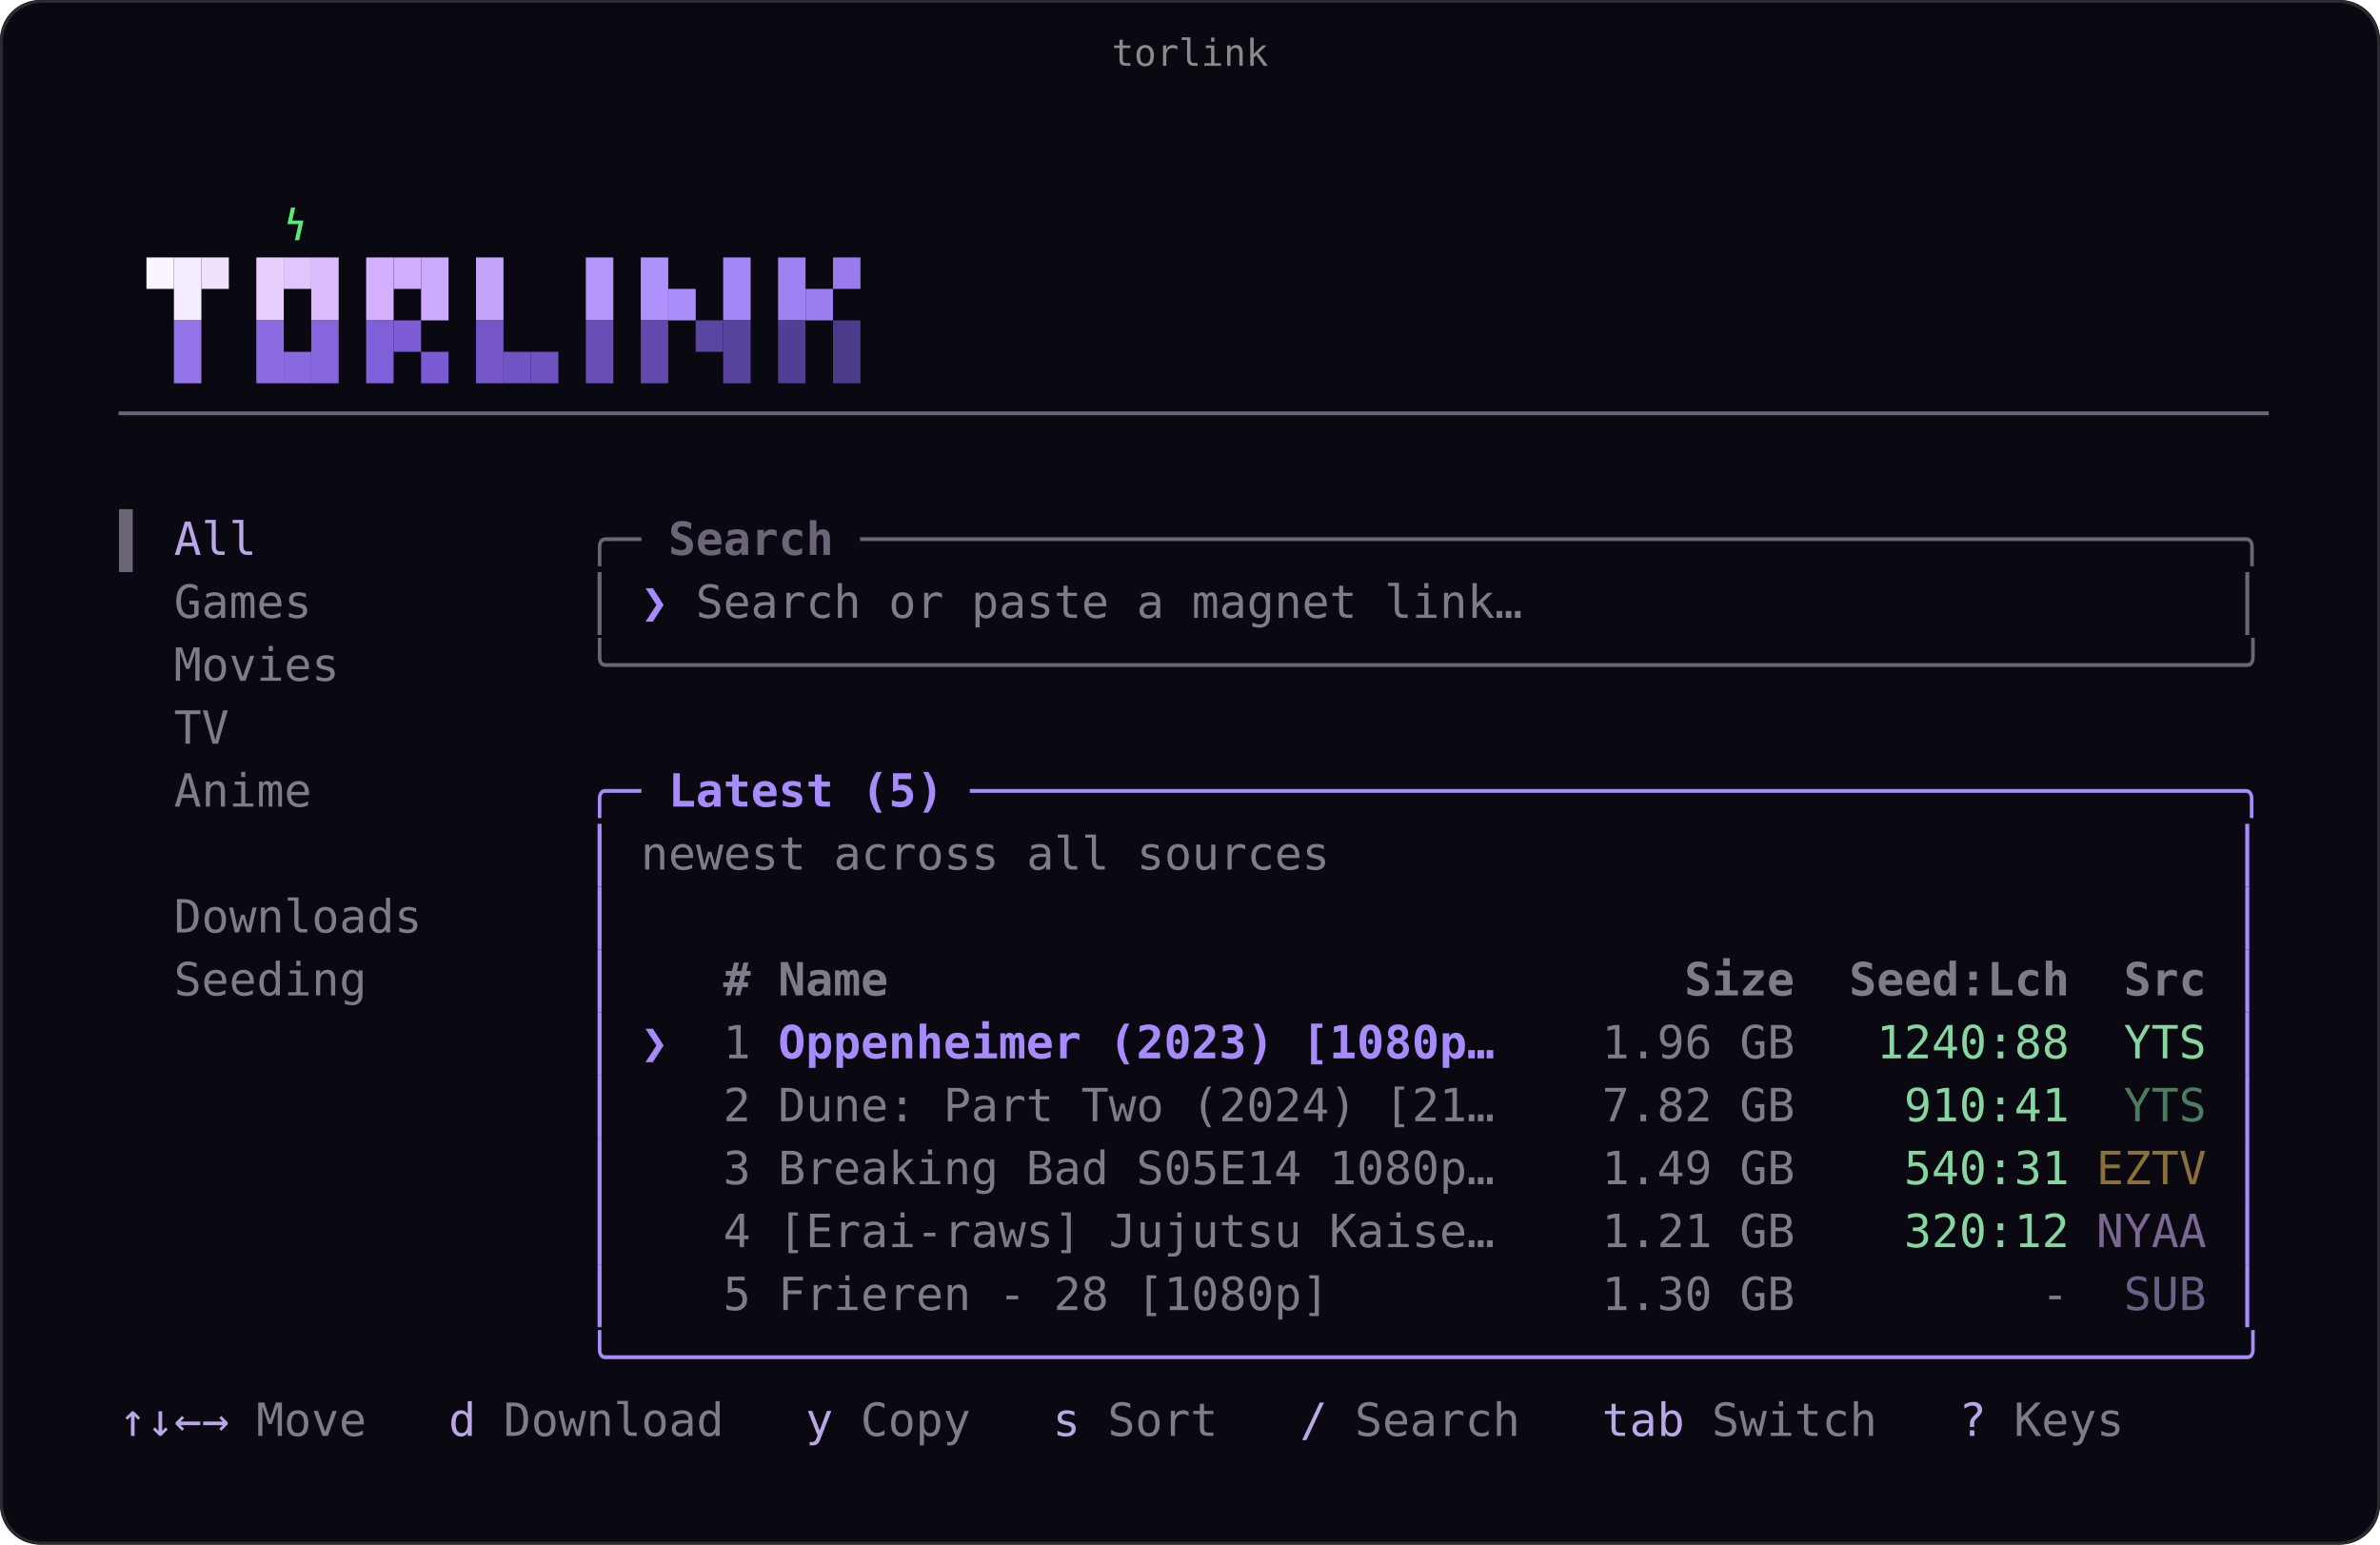
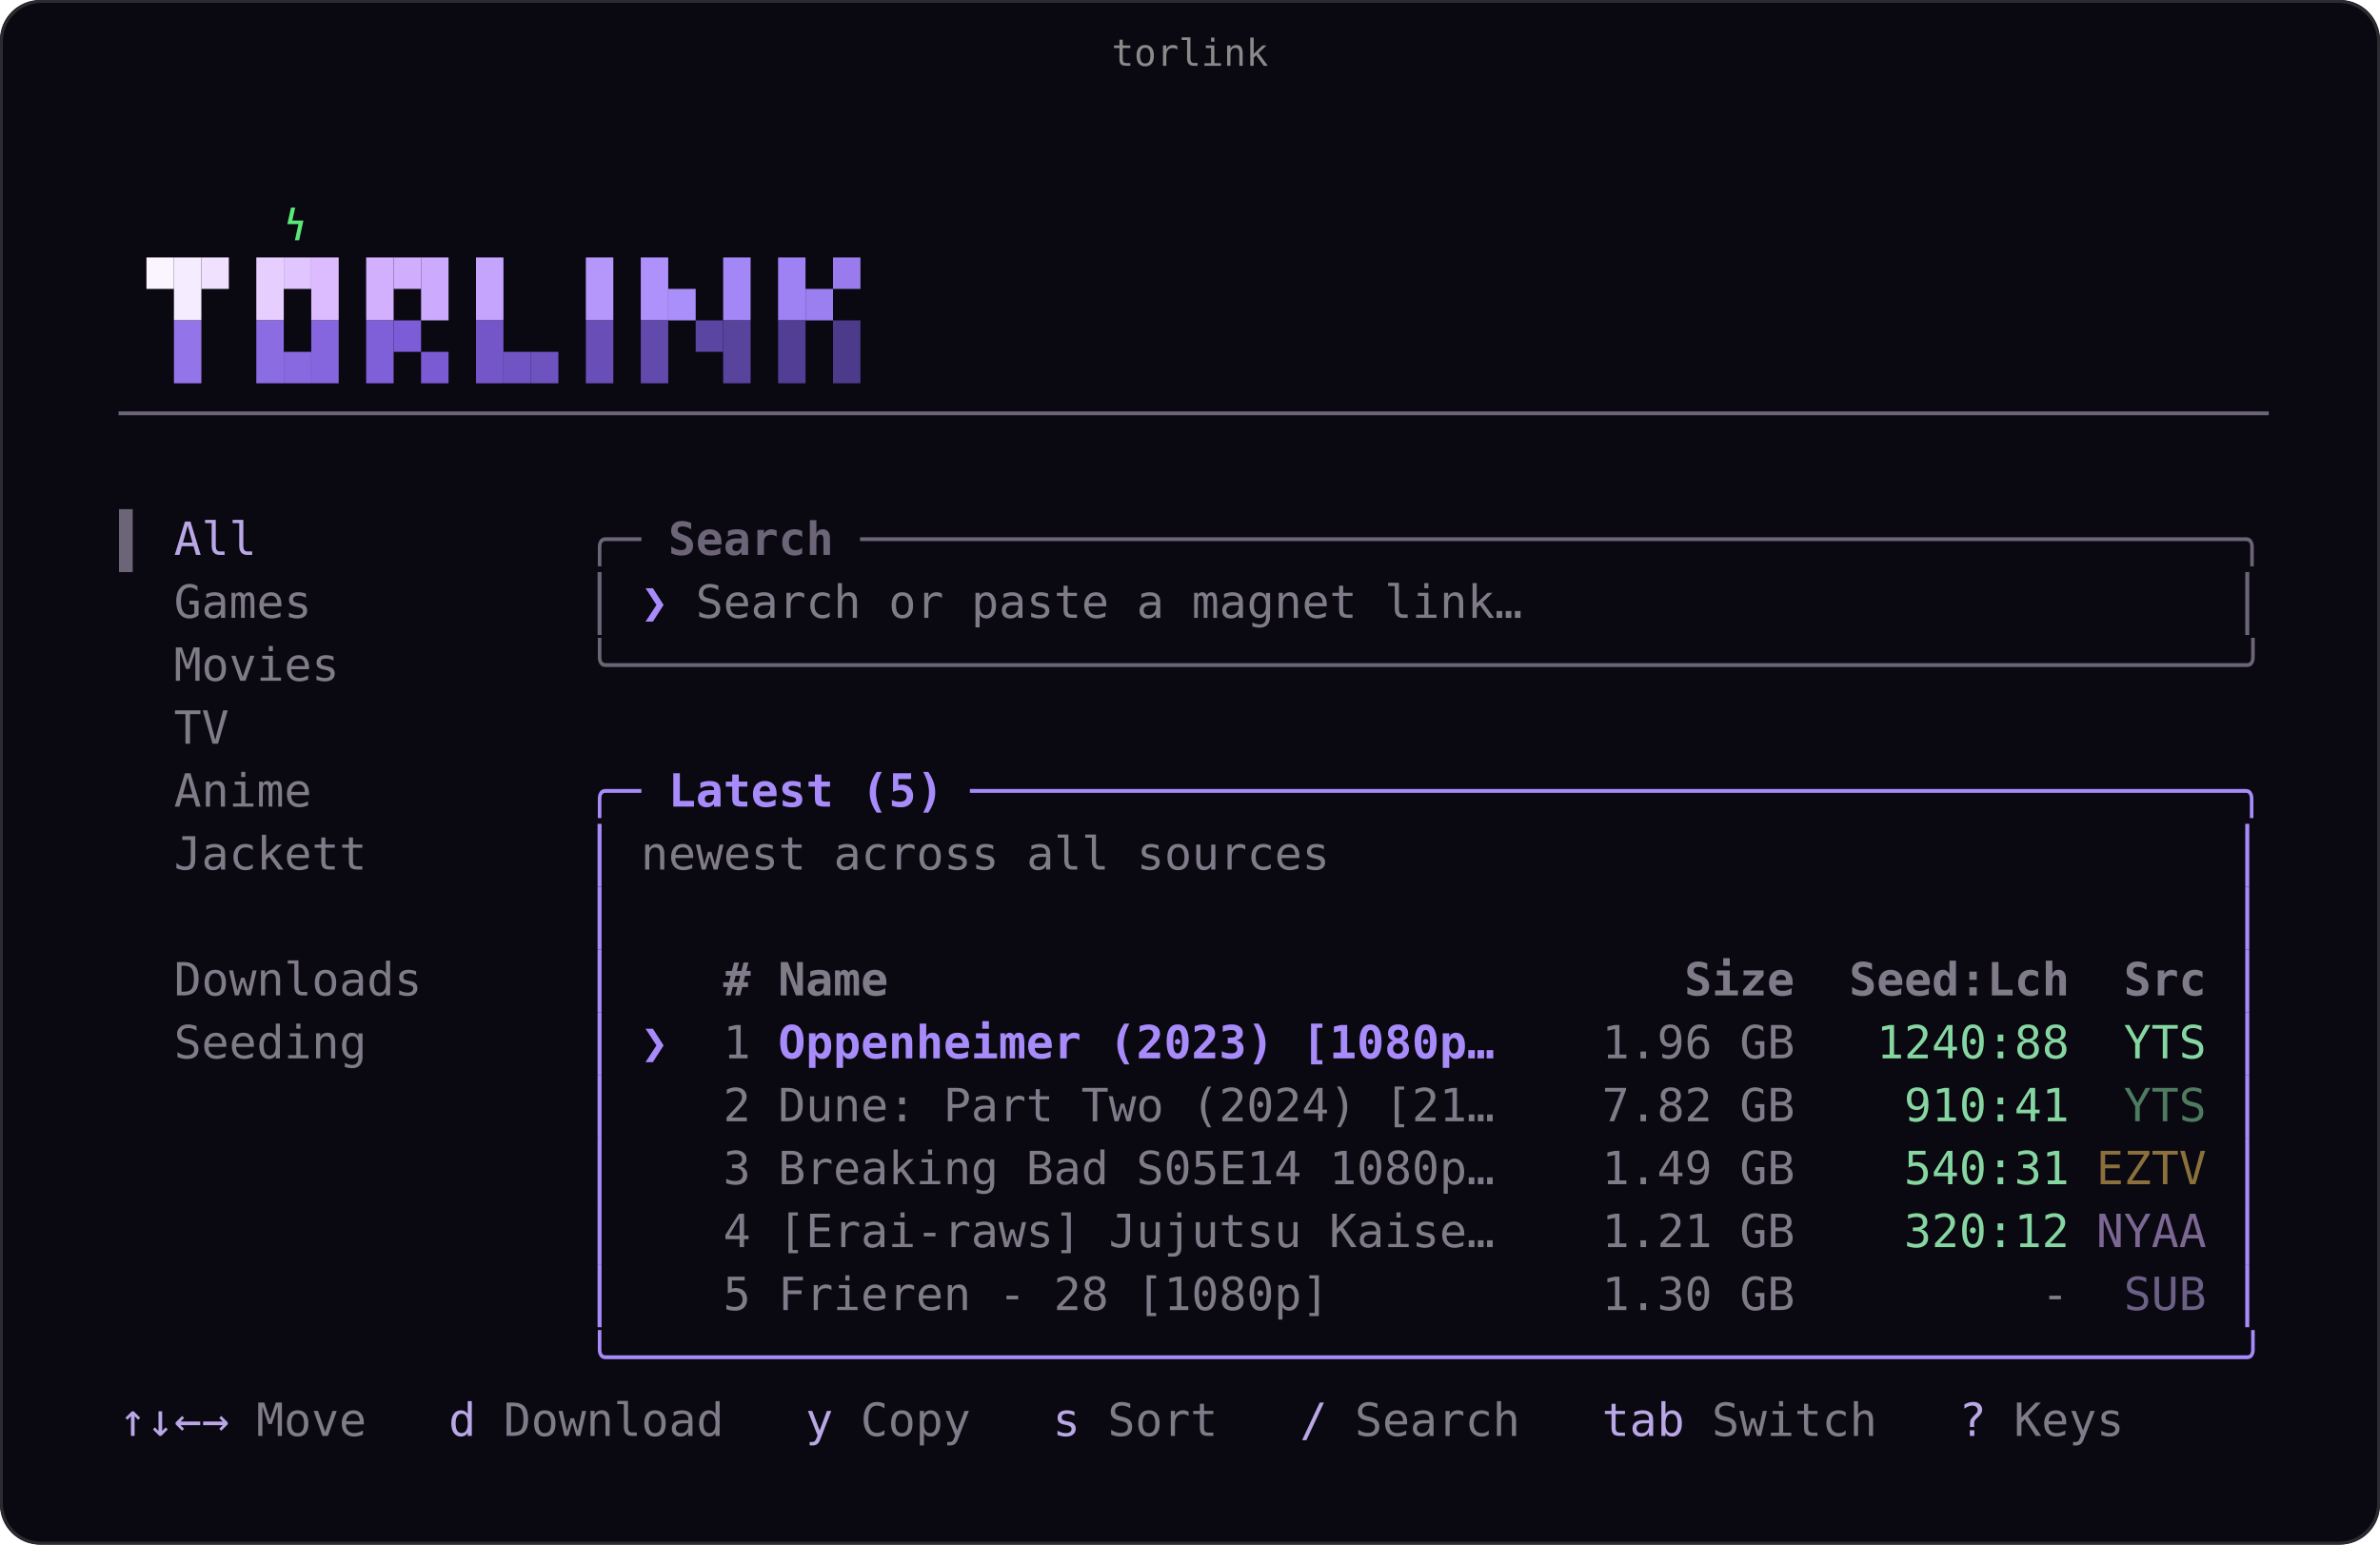
<svg xmlns="http://www.w3.org/2000/svg" width="832" height="540" viewBox="0 0 832 540" style="max-width: 832px; width: 100%; height: auto;" role="img">
  <rect width="100%" height="100%" rx="14" fill="#0a0810" />
  <rect x="0.5" y="0.5" width="831" height="539" rx="14" fill="none" stroke="#2d2b31" stroke-width="1" />
  <text x="416" y="23" text-anchor="middle" font-family="ui-monospace, &quot;Cascadia Mono&quot;, &quot;SF Mono&quot;, Menlo, Consolas, &quot;DejaVu Sans Mono&quot;, monospace" font-size="13" fill="#8a8a8a">torlink</text>
  <g font-family="ui-monospace, &quot;Cascadia Mono&quot;, &quot;SF Mono&quot;, Menlo, Consolas, &quot;DejaVu Sans Mono&quot;, monospace" font-size="16" fill="#ddd8ea">
    <text x="99.2" y="84" textLength="9.6" lengthAdjust="spacingAndGlyphs" xml:space="preserve" fill="#5ae87a" font-weight="600">𐓏</text>
    <rect x="51.2" y="90" width="9.6" height="11" fill="#faf5ff" />
    <rect x="60.8" y="90" width="9.6" height="22" fill="#f5ecff" />
    <rect x="70.4" y="90" width="9.6" height="11" fill="#f0e2ff" />
    <rect x="89.6" y="90" width="9.6" height="22" fill="#e6cffe" />
    <rect x="99.2" y="90" width="9.6" height="11" fill="#e1c5fe" />
    <rect x="108.8" y="90" width="9.6" height="22" fill="#dcbcfe" />
    <rect x="128" y="90" width="9.6" height="22" fill="#d3b0fe" />
    <rect x="137.6" y="90" width="9.6" height="11" fill="#d0adfd" />
    <rect x="147.2" y="90" width="9.6" height="22" fill="#ccaafd" />
    <rect x="166.4" y="90" width="9.6" height="22" fill="#c4a4fc" />
    <rect x="204.8" y="90" width="9.6" height="22" fill="#b597fb" />
    <rect x="224" y="90" width="9.6" height="22" fill="#ae91fb" />
    <rect x="233.6" y="101" width="9.6" height="11" fill="#aa8efa" />
    <rect x="252.8" y="90" width="9.6" height="22" fill="#a487f7" />
    <rect x="272" y="90" width="9.6" height="22" fill="#9e81f3" />
    <rect x="281.6" y="101" width="9.6" height="11" fill="#9b7ef0" />
    <rect x="291.2" y="90" width="9.6" height="11" fill="#997bee" />
    <rect x="60.8" y="112" width="9.6" height="22" fill="#9375e9" />
    <rect x="89.6" y="112" width="9.6" height="22" fill="#8b6ce2" />
    <rect x="99.2" y="123" width="9.6" height="11" fill="#8869e0" />
    <rect x="108.8" y="112" width="9.6" height="22" fill="#8566de" />
    <rect x="128" y="112" width="9.6" height="22" fill="#8060d9" />
    <rect x="137.6" y="112" width="9.6" height="11" fill="#7d5dd7" />
    <rect x="147.2" y="123" width="9.6" height="11" fill="#7a5bd3" />
    <rect x="166.4" y="112" width="9.6" height="22" fill="#7456c9" />
    <rect x="176" y="123" width="9.6" height="11" fill="#7154c4" />
    <rect x="185.6" y="123" width="9.6" height="11" fill="#6e52c0" />
    <rect x="204.8" y="112" width="9.6" height="22" fill="#684eb6" />
    <rect x="224" y="112" width="9.6" height="22" fill="#6249ac" />
    <rect x="243.2" y="112" width="9.6" height="11" fill="#5b45a2" />
    <rect x="252.8" y="112" width="9.6" height="22" fill="#58439d" />
    <rect x="272" y="112" width="9.6" height="22" fill="#523e94" />
    <rect x="291.2" y="112" width="9.6" height="22" fill="#4c3a8a" />
    <text x="41.6" y="150" textLength="748.8" lengthAdjust="spacingAndGlyphs" xml:space="preserve" fill="#6b6577">──────────────────────────────────────────────────────────────────────────────</text>
    <rect x="41.6" y="178" width="4.8" height="22" fill="#6b6577" />
    <text x="60.8" y="194" textLength="28.8" lengthAdjust="spacingAndGlyphs" xml:space="preserve" fill="#b9a7e6">All</text>
    <text x="204.8" y="194" textLength="19.2" lengthAdjust="spacingAndGlyphs" xml:space="preserve" fill="#6b6577">╭─</text>
    <text x="233.6" y="194" textLength="57.6" lengthAdjust="spacingAndGlyphs" xml:space="preserve" fill="#6b6577" font-weight="600">Search</text>
    <text x="300.8" y="194" textLength="489.6" lengthAdjust="spacingAndGlyphs" xml:space="preserve" fill="#6b6577">──────────────────────────────────────────────────╮</text>
    <text x="60.8" y="216" textLength="48" lengthAdjust="spacingAndGlyphs" xml:space="preserve" fill-opacity="0.55">Games</text>
    <rect x="208.9" y="200" width="1.4" height="22" fill="#6b6577" />
    <text x="224" y="216" textLength="9.6" lengthAdjust="spacingAndGlyphs" xml:space="preserve" fill="#a78bfa">❯</text>
    <text x="243.2" y="216" textLength="288" lengthAdjust="spacingAndGlyphs" xml:space="preserve" fill-opacity="0.55">Search or paste a magnet link…</text>
    <rect x="784.9" y="200" width="1.4" height="22" fill="#6b6577" />
    <text x="60.8" y="238" textLength="57.6" lengthAdjust="spacingAndGlyphs" xml:space="preserve" fill-opacity="0.55">Movies</text>
    <text x="204.8" y="238" textLength="585.6" lengthAdjust="spacingAndGlyphs" xml:space="preserve" fill="#6b6577">╰───────────────────────────────────────────────────────────╯</text>
    <text x="60.8" y="260" textLength="19.2" lengthAdjust="spacingAndGlyphs" xml:space="preserve" fill-opacity="0.55">TV</text>
    <text x="60.8" y="282" textLength="48" lengthAdjust="spacingAndGlyphs" xml:space="preserve" fill-opacity="0.55">Anime</text>
    <text x="204.8" y="282" textLength="19.2" lengthAdjust="spacingAndGlyphs" xml:space="preserve" fill="#a78bfa">╭─</text>
    <text x="233.6" y="282" textLength="96" lengthAdjust="spacingAndGlyphs" xml:space="preserve" fill="#a78bfa" font-weight="600">Latest (5)</text>
    <text x="339.2" y="282" textLength="451.2" lengthAdjust="spacingAndGlyphs" xml:space="preserve" fill="#a78bfa">──────────────────────────────────────────────╮</text>
+     <text x="60.8" y="304" textLength="67.2" lengthAdjust="spacingAndGlyphs" xml:space="preserve" fill-opacity="0.55">Jackett</text>
    <rect x="208.9" y="288" width="1.4" height="22" fill="#a78bfa" />
    <text x="224" y="304" textLength="240" lengthAdjust="spacingAndGlyphs" xml:space="preserve" fill-opacity="0.55">newest across all sources</text>
    <rect x="784.9" y="288" width="1.4" height="22" fill="#a78bfa" />
-     <text x="60.8" y="326" textLength="86.4" lengthAdjust="spacingAndGlyphs" xml:space="preserve" fill-opacity="0.55">Downloads</text>
    <rect x="208.9" y="310" width="1.4" height="22" fill="#a78bfa" />
    <rect x="784.9" y="310" width="1.4" height="22" fill="#a78bfa" />
-     <text x="60.8" y="348" textLength="67.2" lengthAdjust="spacingAndGlyphs" xml:space="preserve" fill-opacity="0.55">Seeding</text>
+     <text x="60.8" y="348" textLength="86.4" lengthAdjust="spacingAndGlyphs" xml:space="preserve" fill-opacity="0.55">Downloads</text>
    <rect x="208.9" y="332" width="1.4" height="22" fill="#a78bfa" />
    <text x="252.8" y="348" textLength="9.6" lengthAdjust="spacingAndGlyphs" xml:space="preserve" fill-opacity="0.55" font-weight="600">#</text>
    <text x="272" y="348" textLength="38.4" lengthAdjust="spacingAndGlyphs" xml:space="preserve" fill-opacity="0.55" font-weight="600">Name</text>
    <text x="588.8" y="348" textLength="38.4" lengthAdjust="spacingAndGlyphs" xml:space="preserve" fill-opacity="0.55" font-weight="600">Size</text>
    <text x="646.4" y="348" textLength="76.8" lengthAdjust="spacingAndGlyphs" xml:space="preserve" fill-opacity="0.55" font-weight="600">Seed:Lch</text>
    <text x="742.4" y="348" textLength="28.8" lengthAdjust="spacingAndGlyphs" xml:space="preserve" fill-opacity="0.55" font-weight="600">Src</text>
    <rect x="784.9" y="332" width="1.4" height="22" fill="#a78bfa" />
+     <text x="60.8" y="370" textLength="67.2" lengthAdjust="spacingAndGlyphs" xml:space="preserve" fill-opacity="0.55">Seeding</text>
    <rect x="208.9" y="354" width="1.4" height="22" fill="#a78bfa" />
    <text x="224" y="370" textLength="9.6" lengthAdjust="spacingAndGlyphs" xml:space="preserve" fill="#a78bfa">❯</text>
    <text x="252.8" y="370" textLength="9.6" lengthAdjust="spacingAndGlyphs" xml:space="preserve" fill-opacity="0.55">1</text>
    <text x="272" y="370" textLength="249.6" lengthAdjust="spacingAndGlyphs" xml:space="preserve" fill="#a78bfa" font-weight="600">Oppenheimer (2023) [1080p…</text>
    <text x="560" y="370" textLength="67.2" lengthAdjust="spacingAndGlyphs" xml:space="preserve" fill-opacity="0.55">1.96 GB</text>
    <text x="656" y="370" textLength="67.2" lengthAdjust="spacingAndGlyphs" xml:space="preserve" fill="#86d6a2">1240:88</text>
    <text x="742.4" y="370" textLength="28.8" lengthAdjust="spacingAndGlyphs" xml:space="preserve" fill="#86d6a2">YTS</text>
    <rect x="784.9" y="354" width="1.4" height="22" fill="#a78bfa" />
    <rect x="208.9" y="376" width="1.4" height="22" fill="#a78bfa" />
    <text x="252.8" y="392" textLength="9.6" lengthAdjust="spacingAndGlyphs" xml:space="preserve" fill-opacity="0.55">2</text>
    <text x="272" y="392" textLength="249.6" lengthAdjust="spacingAndGlyphs" xml:space="preserve" fill-opacity="0.55">Dune: Part Two (2024) [21…</text>
    <text x="560" y="392" textLength="67.2" lengthAdjust="spacingAndGlyphs" xml:space="preserve" fill-opacity="0.55">7.82 GB</text>
    <text x="665.6" y="392" textLength="57.6" lengthAdjust="spacingAndGlyphs" xml:space="preserve" fill="#86d6a2">910:41</text>
    <text x="742.4" y="392" textLength="28.8" lengthAdjust="spacingAndGlyphs" xml:space="preserve" fill="#86d6a2" fill-opacity="0.55">YTS</text>
    <rect x="784.9" y="376" width="1.4" height="22" fill="#a78bfa" />
    <rect x="208.9" y="398" width="1.4" height="22" fill="#a78bfa" />
    <text x="252.8" y="414" textLength="9.6" lengthAdjust="spacingAndGlyphs" xml:space="preserve" fill-opacity="0.55">3</text>
    <text x="272" y="414" textLength="249.6" lengthAdjust="spacingAndGlyphs" xml:space="preserve" fill-opacity="0.55">Breaking Bad S05E14 1080p…</text>
    <text x="560" y="414" textLength="67.2" lengthAdjust="spacingAndGlyphs" xml:space="preserve" fill-opacity="0.55">1.49 GB</text>
    <text x="665.6" y="414" textLength="57.6" lengthAdjust="spacingAndGlyphs" xml:space="preserve" fill="#86d6a2">540:31</text>
    <text x="732.8" y="414" textLength="38.4" lengthAdjust="spacingAndGlyphs" xml:space="preserve" fill="#f0c560" fill-opacity="0.55">EZTV</text>
    <rect x="784.9" y="398" width="1.4" height="22" fill="#a78bfa" />
    <rect x="208.9" y="420" width="1.4" height="22" fill="#a78bfa" />
    <text x="252.8" y="436" textLength="9.6" lengthAdjust="spacingAndGlyphs" xml:space="preserve" fill-opacity="0.55">4</text>
    <text x="272" y="436" textLength="249.6" lengthAdjust="spacingAndGlyphs" xml:space="preserve" fill-opacity="0.55">[Erai-raws] Jujutsu Kaise…</text>
    <text x="560" y="436" textLength="67.2" lengthAdjust="spacingAndGlyphs" xml:space="preserve" fill-opacity="0.55">1.21 GB</text>
    <text x="665.6" y="436" textLength="57.6" lengthAdjust="spacingAndGlyphs" xml:space="preserve" fill="#86d6a2">320:12</text>
    <text x="732.8" y="436" textLength="38.4" lengthAdjust="spacingAndGlyphs" xml:space="preserve" fill="#d8b4fe" fill-opacity="0.55">NYAA</text>
    <rect x="784.9" y="420" width="1.4" height="22" fill="#a78bfa" />
    <rect x="208.9" y="442" width="1.4" height="22" fill="#a78bfa" />
    <text x="252.8" y="458" textLength="9.6" lengthAdjust="spacingAndGlyphs" xml:space="preserve" fill-opacity="0.55">5</text>
    <text x="272" y="458" textLength="192" lengthAdjust="spacingAndGlyphs" xml:space="preserve" fill-opacity="0.55">Frieren - 28 [1080p]</text>
    <text x="560" y="458" textLength="67.2" lengthAdjust="spacingAndGlyphs" xml:space="preserve" fill-opacity="0.55">1.30 GB</text>
    <text x="713.6" y="458" textLength="9.6" lengthAdjust="spacingAndGlyphs" xml:space="preserve" fill-opacity="0.55">-</text>
    <text x="742.4" y="458" textLength="28.8" lengthAdjust="spacingAndGlyphs" xml:space="preserve" fill="#b9a7e6" fill-opacity="0.55">SUB</text>
    <rect x="784.9" y="442" width="1.4" height="22" fill="#a78bfa" />
    <text x="204.8" y="480" textLength="585.6" lengthAdjust="spacingAndGlyphs" xml:space="preserve" fill="#a78bfa">╰───────────────────────────────────────────────────────────╯</text>
    <text x="41.6" y="502" textLength="38.4" lengthAdjust="spacingAndGlyphs" xml:space="preserve" fill="#b9a7e6">↑↓←→</text>
    <text x="89.6" y="502" textLength="38.4" lengthAdjust="spacingAndGlyphs" xml:space="preserve" fill-opacity="0.55">Move</text>
    <text x="156.8" y="502" textLength="9.6" lengthAdjust="spacingAndGlyphs" xml:space="preserve" fill="#b9a7e6">d</text>
    <text x="176" y="502" textLength="76.8" lengthAdjust="spacingAndGlyphs" xml:space="preserve" fill-opacity="0.55">Download</text>
    <text x="281.6" y="502" textLength="9.6" lengthAdjust="spacingAndGlyphs" xml:space="preserve" fill="#b9a7e6">y</text>
    <text x="300.8" y="502" textLength="38.4" lengthAdjust="spacingAndGlyphs" xml:space="preserve" fill-opacity="0.55">Copy</text>
    <text x="368" y="502" textLength="9.6" lengthAdjust="spacingAndGlyphs" xml:space="preserve" fill="#b9a7e6">s</text>
    <text x="387.2" y="502" textLength="38.4" lengthAdjust="spacingAndGlyphs" xml:space="preserve" fill-opacity="0.55">Sort</text>
    <text x="454.4" y="502" textLength="9.6" lengthAdjust="spacingAndGlyphs" xml:space="preserve" fill="#b9a7e6">/</text>
    <text x="473.6" y="502" textLength="57.6" lengthAdjust="spacingAndGlyphs" xml:space="preserve" fill-opacity="0.55">Search</text>
    <text x="560" y="502" textLength="28.8" lengthAdjust="spacingAndGlyphs" xml:space="preserve" fill="#b9a7e6">tab</text>
    <text x="598.4" y="502" textLength="57.6" lengthAdjust="spacingAndGlyphs" xml:space="preserve" fill-opacity="0.55">Switch</text>
    <text x="684.8" y="502" textLength="9.6" lengthAdjust="spacingAndGlyphs" xml:space="preserve" fill="#b9a7e6">?</text>
    <text x="704" y="502" textLength="38.4" lengthAdjust="spacingAndGlyphs" xml:space="preserve" fill-opacity="0.55">Keys</text>
  </g>
</svg>
